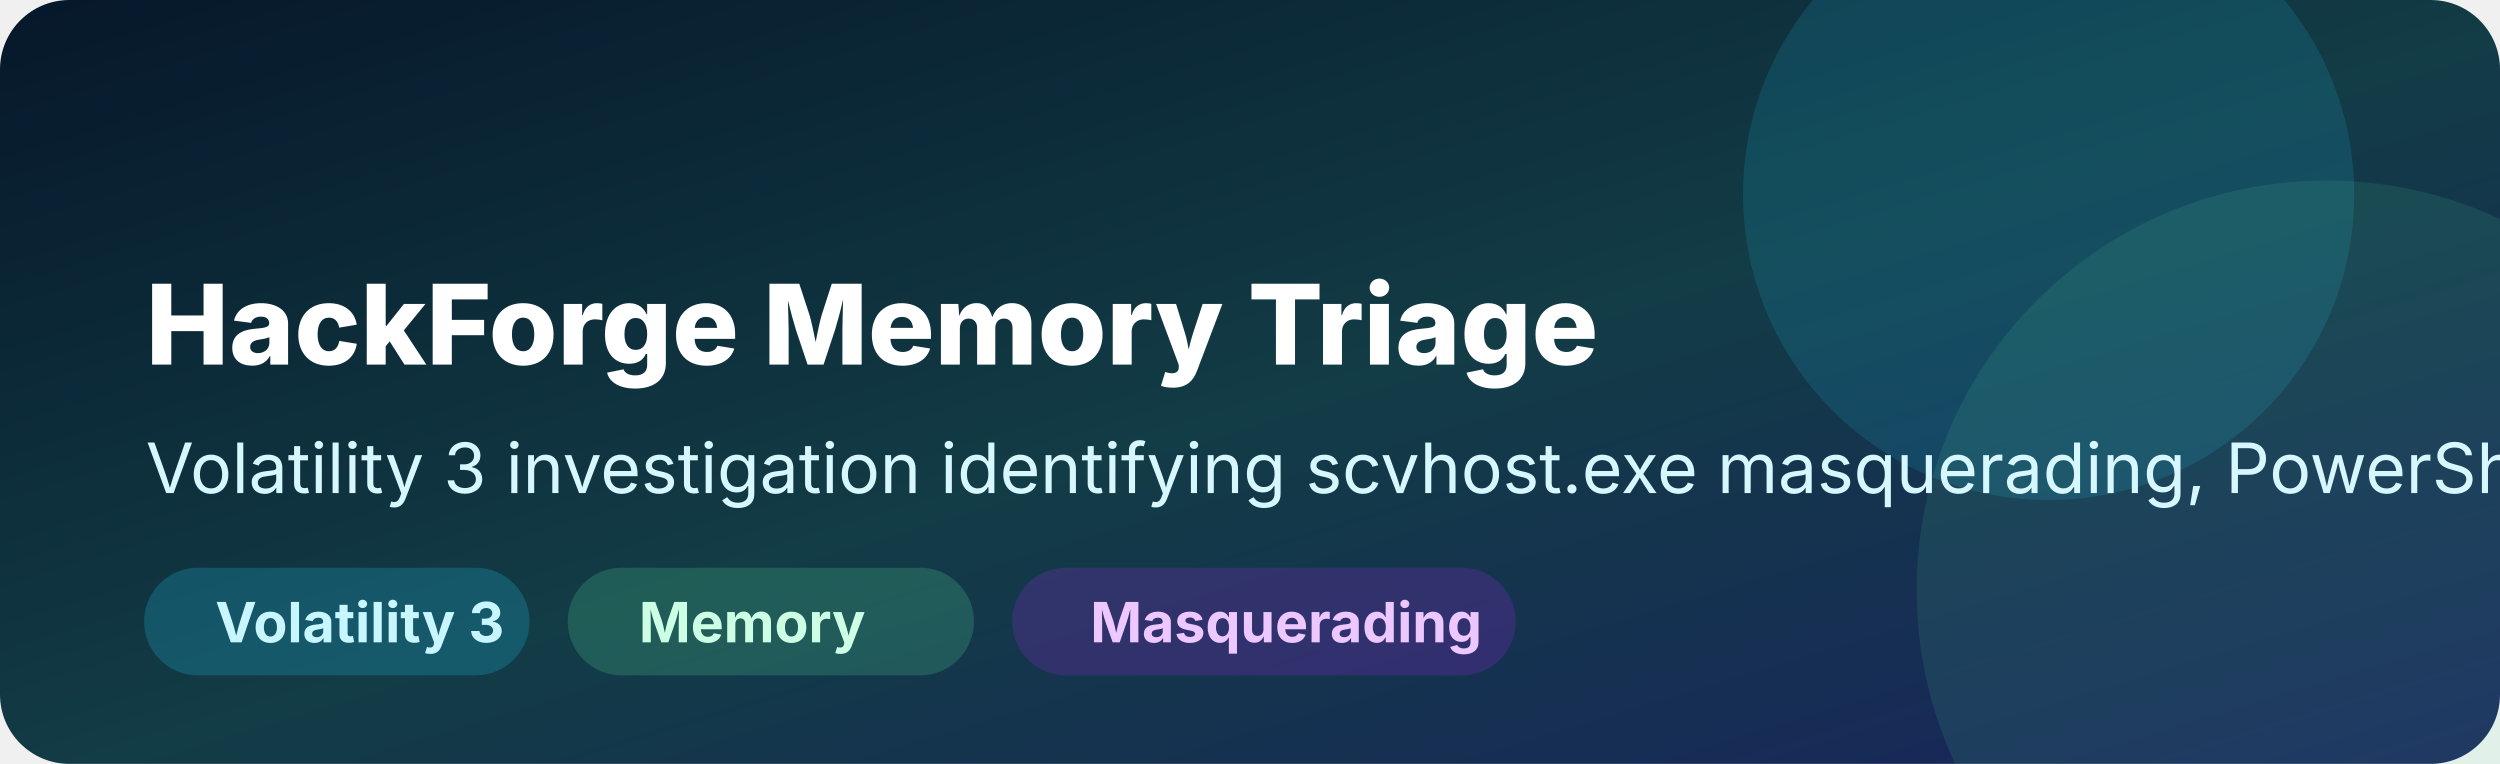
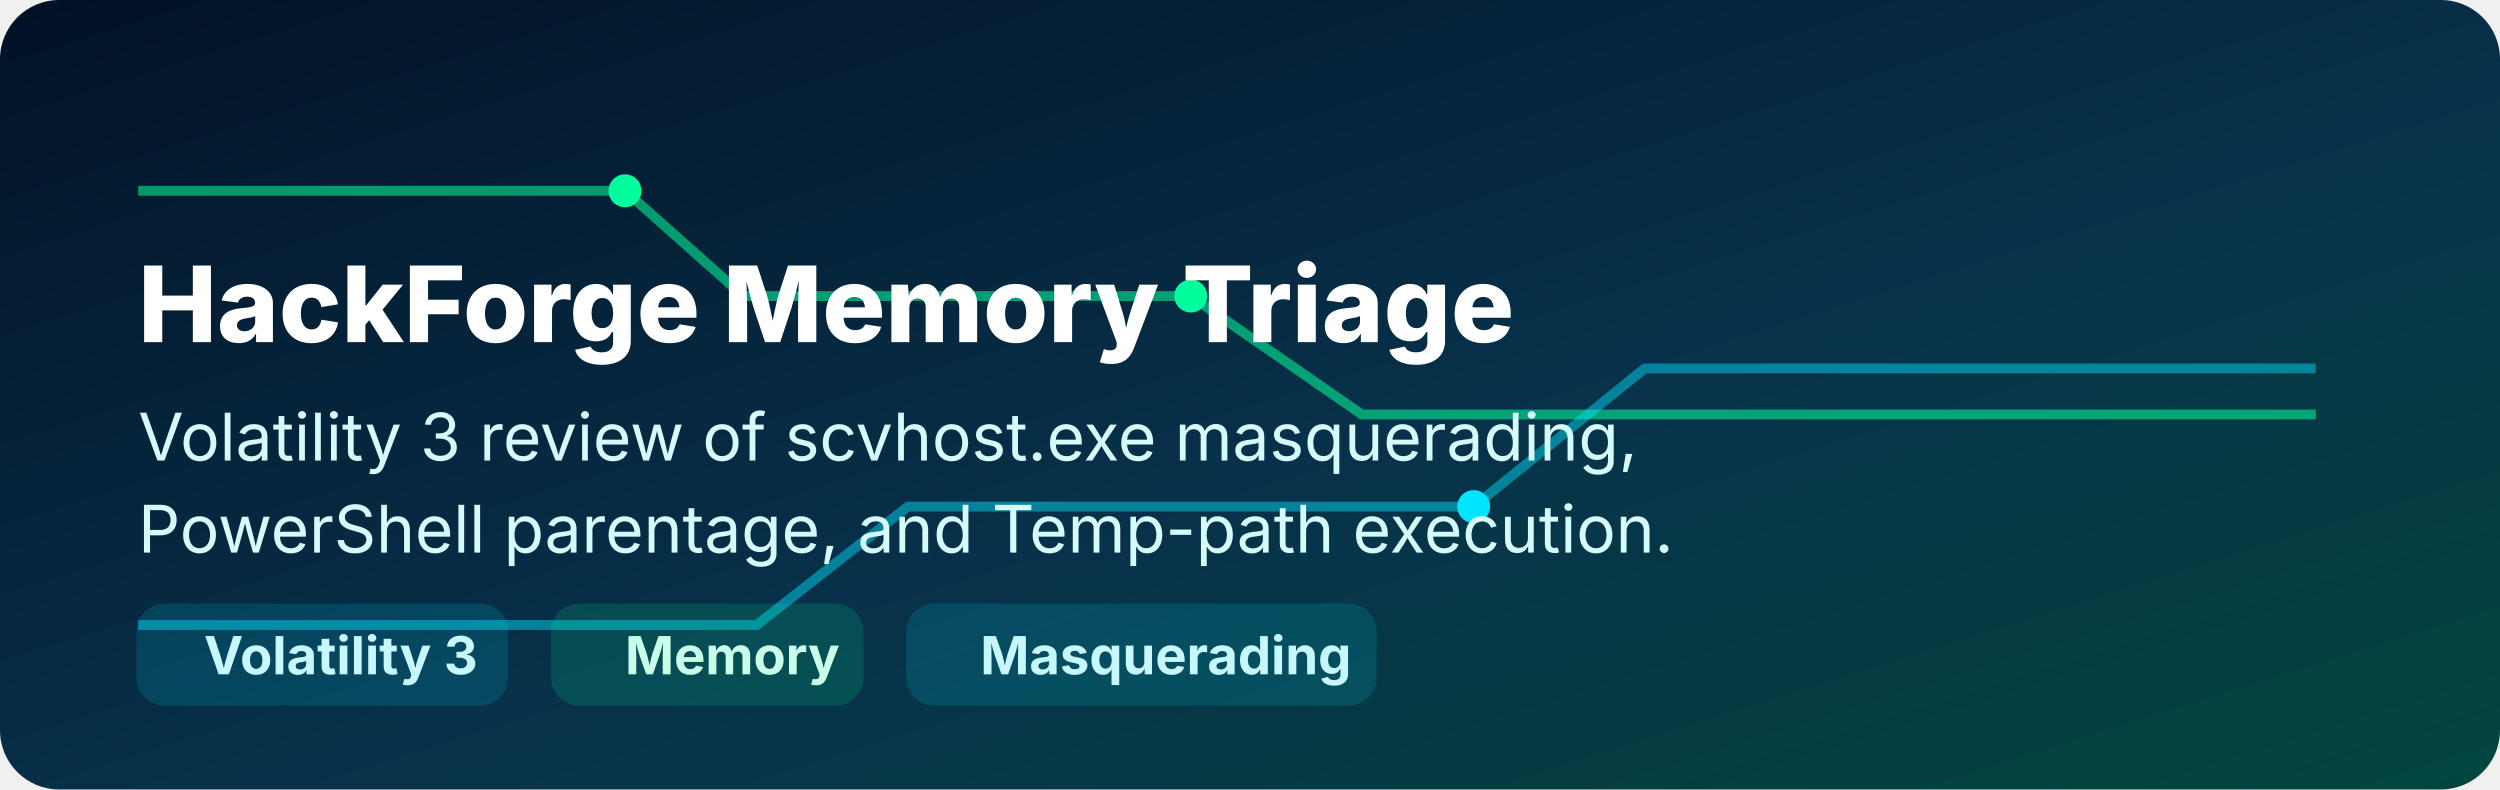
- <svg xmlns="http://www.w3.org/2000/svg" width="720" height="220" viewBox="0 0 720 220" role="img" aria-labelledby="title desc">
+ <svg xmlns="http://www.w3.org/2000/svg" width="760" height="240" viewBox="0 0 760 240" role="img" aria-labelledby="title desc">
  <defs>
    <linearGradient id="bg" x1="0" y1="0" x2="1" y2="1">
-       <stop offset="0" stop-color="#06172a" />
-       <stop offset="0.52" stop-color="#123c46" />
-       <stop offset="1" stop-color="#19245d" />
+       <stop offset="0" stop-color="#021125" />
+       <stop offset="0.55" stop-color="#07314a" />
+       <stop offset="1" stop-color="#03463e" />
    </linearGradient>
    <linearGradient id="line" x1="0" y1="0" x2="1" y2="0">
-       <stop offset="0" stop-color="#21d4fd" />
-       <stop offset="1" stop-color="#5cf2a8" />
+       <stop offset="0" stop-color="#00e5ff" />
+       <stop offset="1" stop-color="#00ff9c" />
    </linearGradient>
  </defs>
-   <rect width="720" height="220" rx="20" fill="url(#bg)" />
-   <circle cx="590" cy="56" r="88" fill="#21d4fd" opacity="0.13" />
-   <circle cx="670" cy="170" r="118" fill="#5cf2a8" opacity="0.1" />
-   <path d="M42 60 H665" stroke="url(#line)" stroke-width="5" stroke-linecap="round" />
-   <text x="42" y="105" fill="#ffffff" font-family="Inter, Segoe UI, Arial, sans-serif" font-size="32" font-weight="800">HackForge Memory Triage</text>
-   <text x="42" y="142" fill="#d7f7ff" font-family="Inter, Segoe UI, Arial, sans-serif" font-size="20">Volatility 3 investigation identifying scvhost.exe masquerading, PowerShell parentage, and suspicious Temp-path execution.</text>
+   <rect width="760" height="240" rx="18" fill="url(#bg)" />
+   <path d="M42 58 H190 L226 90 H362 L414 126 H704" fill="none" stroke="#00ff9c" stroke-width="3" stroke-opacity="0.55" />
+   <path d="M42 190 H230 L276 154 H448 L500 112 H704" fill="none" stroke="#00e5ff" stroke-width="3" stroke-opacity="0.45" />
+   <circle cx="190" cy="58" r="5" fill="#00ff9c" />
+   <circle cx="362" cy="90" r="5" fill="#00ff9c" />
+   <circle cx="448" cy="154" r="5" fill="#00e5ff" />
+   <text x="42" y="104" fill="#ffffff" font-family="Inter, Segoe UI, Arial, sans-serif" font-size="32" font-weight="800">HackForge Memory Triage</text>
+   <text x="42" y="140" fill="#d5fbff" font-family="Inter, Segoe UI, Arial, sans-serif" font-size="20">
+     <tspan x="42" dy="0">Volatility 3 review of scvhost.exe masquerading,</tspan>
+     <tspan x="42" dy="28">PowerShell parentage, and Temp-path execution.</tspan>
+   </text>
  <g font-family="Inter, Segoe UI, Arial, sans-serif" font-size="16" font-weight="700">
-     <rect x="42" y="164" width="110" height="30" rx="15" fill="#21d4fd" opacity="0.2" stroke="#21d4fd" />
-     <text x="62" y="185" fill="#c8f6ff">Volatility 3</text>
-     <rect x="164" y="164" width="116" height="30" rx="15" fill="#5cf2a8" opacity="0.18" stroke="#5cf2a8" />
-     <text x="184" y="185" fill="#cdffe4">Memory</text>
-     <rect x="292" y="164" width="144" height="30" rx="15" fill="#b721ff" opacity="0.18" stroke="#b721ff" />
-     <text x="314" y="185" fill="#edc7ff">Masquerading</text>
+     <rect x="42" y="184" width="112" height="30" rx="8" fill="#00e5ff" opacity="0.14" stroke="#00e5ff" />
+     <text x="62" y="205" fill="#c8f8ff">Volatility 3</text>
+     <rect x="168" y="184" width="94" height="30" rx="8" fill="#00ff9c" opacity="0.14" stroke="#00ff9c" />
+     <text x="190" y="205" fill="#c9ffe8">Memory</text>
+     <rect x="276" y="184" width="142" height="30" rx="8" fill="#00e5ff" opacity="0.14" stroke="#00e5ff" />
+     <text x="298" y="205" fill="#c8f8ff">Masquerading</text>
  </g>
</svg>
